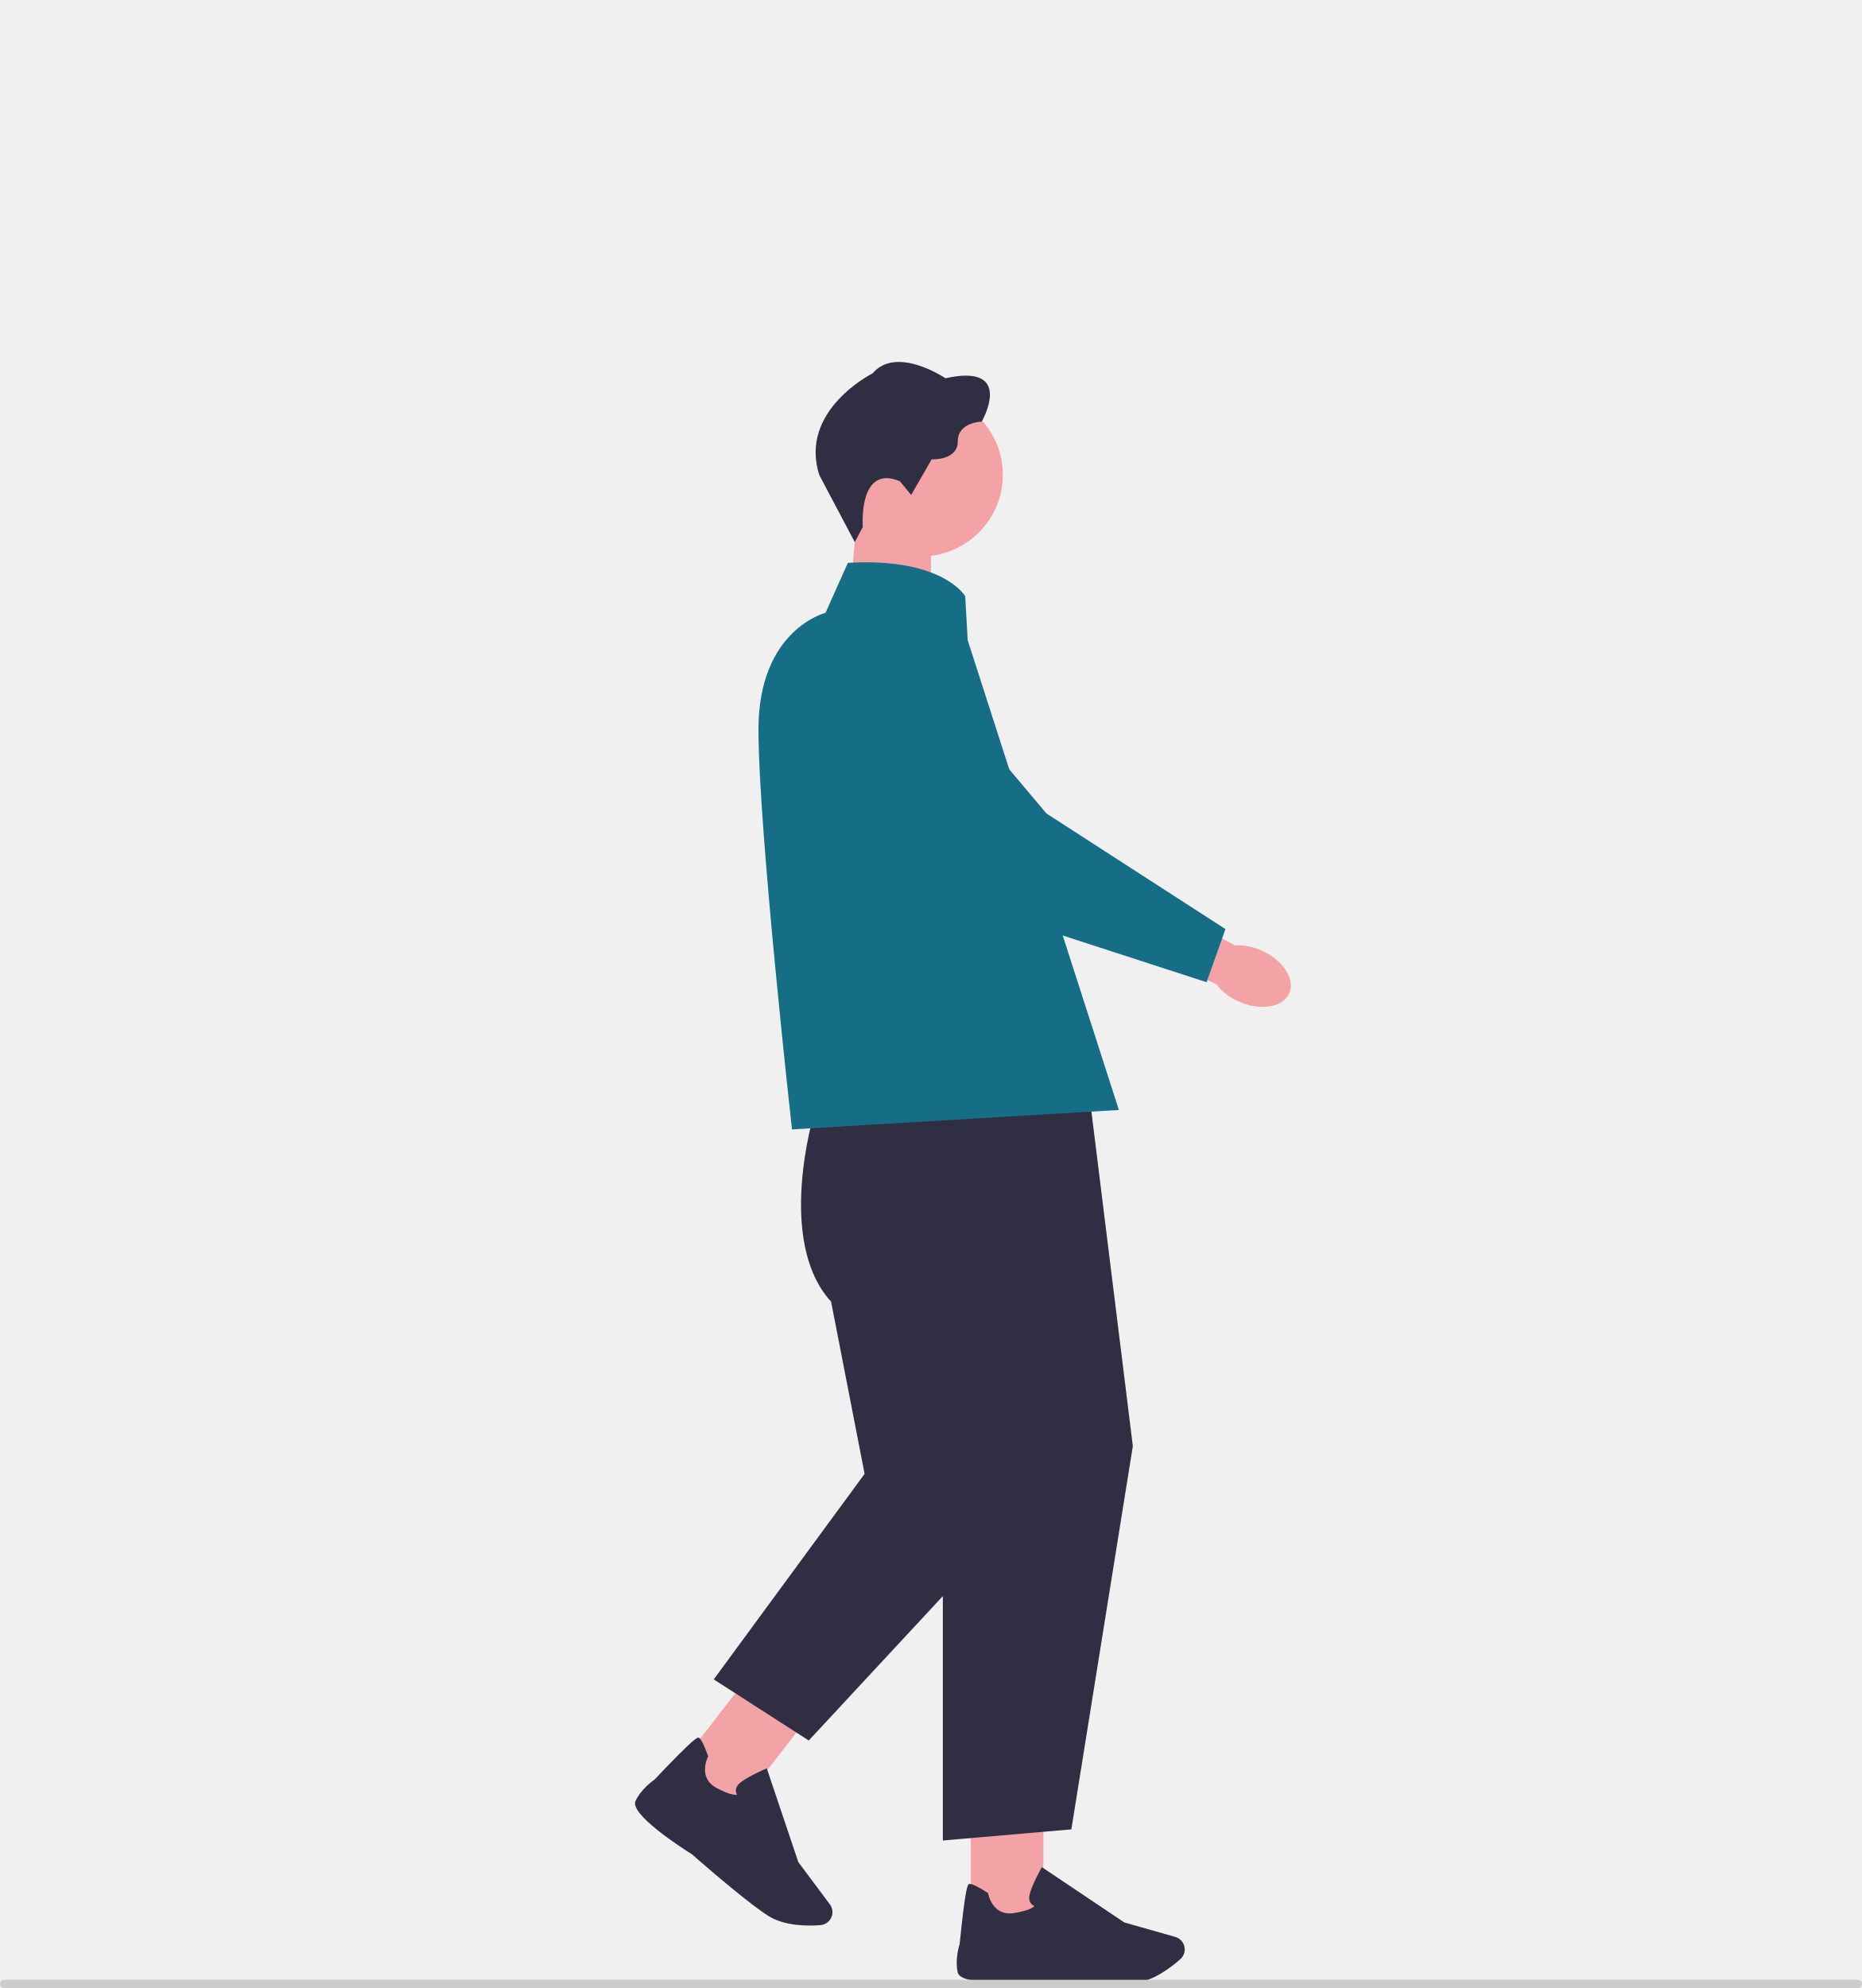
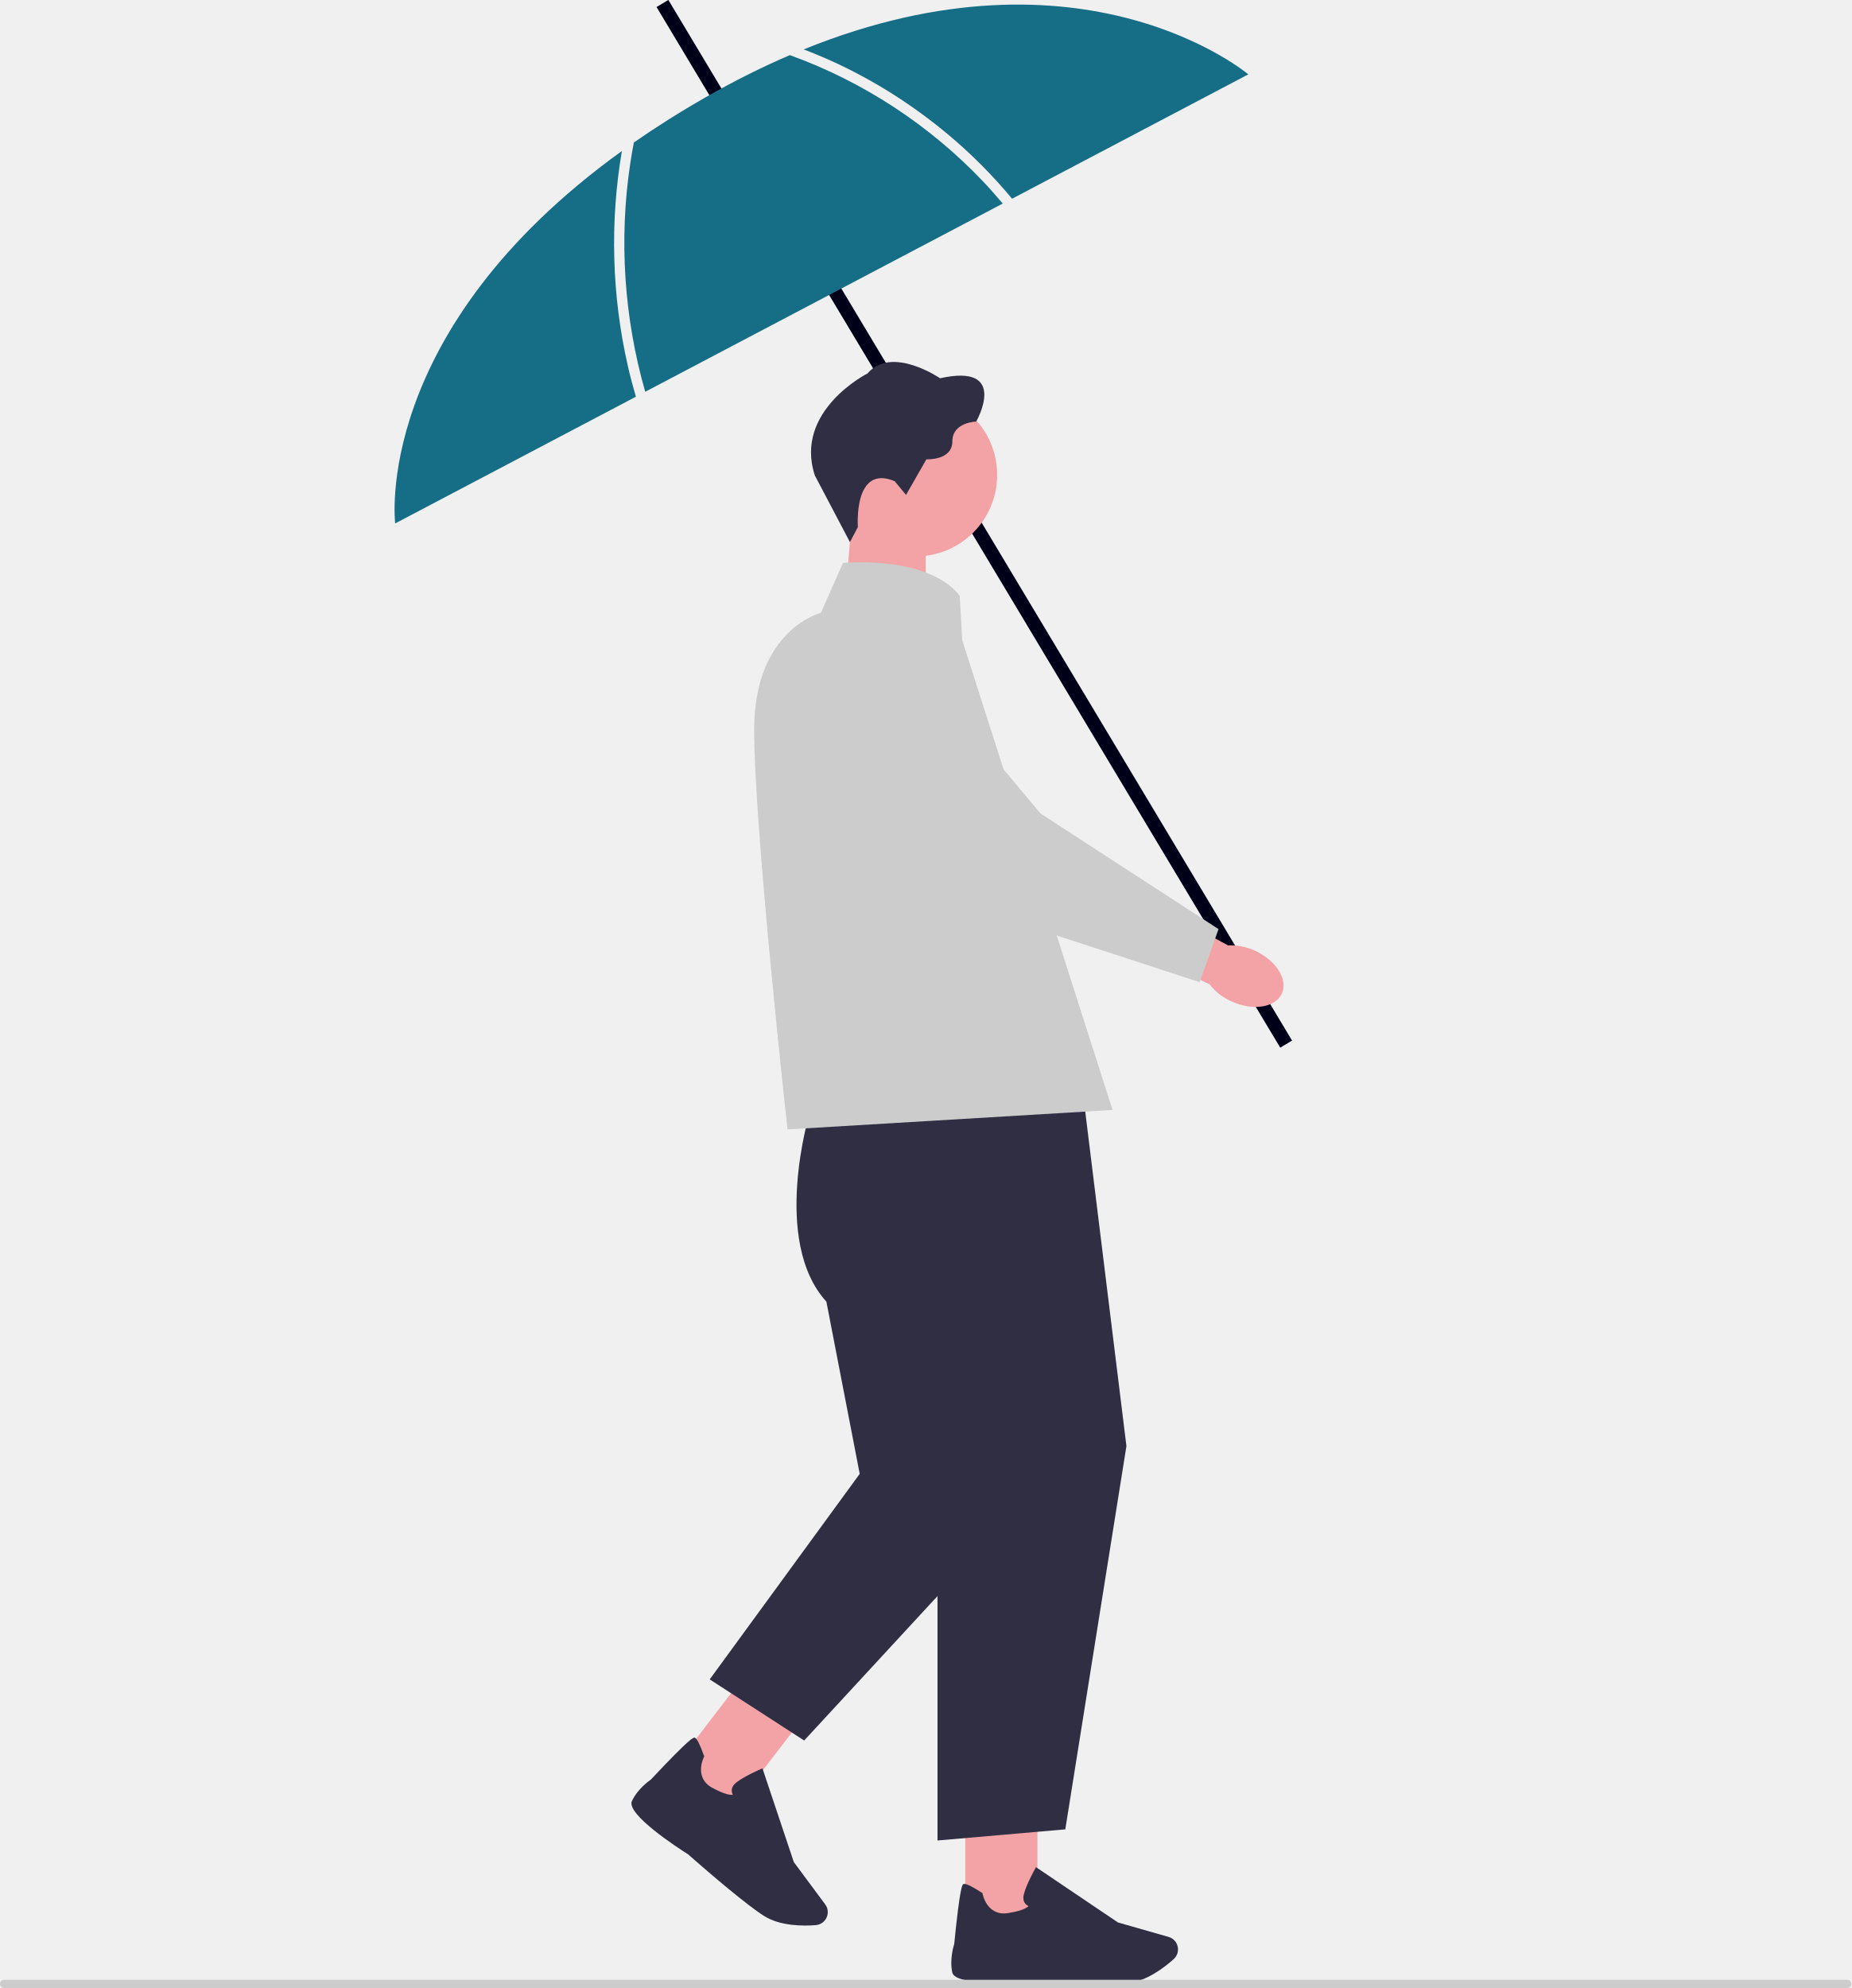
- <svg xmlns="http://www.w3.org/2000/svg" width="400" height="427" viewBox="0 0 400 427" fill="none">
-   <g clip-path="url(#clip0_758_1228)">
-     <path d="M182.315 132.038L200 137.82V112.516H183.952L182.315 132.038Z" fill="#F3A3A6" />
-     <path d="M197.813 119.519C207.547 119.519 215.438 111.676 215.438 102.001C215.438 92.326 207.547 84.483 197.813 84.483C188.079 84.483 180.188 92.326 180.188 102.001C180.188 111.676 188.079 119.519 197.813 119.519Z" fill="#F3A3A6" />
-     <path d="M193.326 103.376L195.751 106.305L200.148 98.659C200.148 98.659 205.758 98.947 205.758 94.806C205.758 90.665 210.906 90.554 210.906 90.554C210.906 90.554 218.19 77.909 203.102 81.244C203.102 81.244 192.634 74.116 187.433 80.209C187.433 80.209 171.475 88.195 176.043 102.105L183.632 116.443L185.35 113.196C185.35 113.196 184.309 99.576 193.333 103.369L193.326 103.376Z" fill="#2F2E43" />
-     <path d="M208.556 412.825H224.135V390.855H208.556V412.825Z" fill="#F3A3A6" />
-     <path d="M222.409 425.41C219.746 425.647 206.413 426.697 205.744 423.658C205.134 420.87 206.034 417.957 206.16 417.557C207.44 404.883 207.916 404.742 208.206 404.661C208.66 404.528 209.985 405.157 212.135 406.532L212.269 406.621L212.298 406.776C212.336 406.976 213.288 411.627 217.804 410.91C220.899 410.422 221.903 409.741 222.223 409.408C221.963 409.29 221.635 409.083 221.405 408.728C221.07 408.211 221.01 407.545 221.234 406.746C221.814 404.639 223.555 401.526 223.629 401.4L223.83 401.045L241.537 412.921L252.474 416.027C253.3 416.263 253.962 416.847 254.297 417.631C254.758 418.726 254.475 419.997 253.582 420.796C251.596 422.571 247.653 425.61 243.509 425.987C242.408 426.091 240.949 426.128 239.313 426.128C232.475 426.128 222.491 425.425 222.417 425.41H222.409Z" fill="#2F2E43" />
-     <path d="M145.409 379.938L157.769 389.365L171.225 371.935L158.865 362.509L145.409 379.938Z" fill="#F3A3A6" />
-     <path d="M148.679 398.302C146.417 396.882 135.198 389.643 136.53 386.833C137.75 384.252 140.25 382.477 140.599 382.248C149.379 372.968 149.84 373.145 150.123 373.249C150.569 373.419 151.231 374.713 152.094 377.109L152.146 377.257L152.072 377.397C151.983 377.575 149.892 381.849 153.902 384.008C156.655 385.494 157.868 385.561 158.329 385.494C158.195 385.243 158.061 384.88 158.098 384.459C158.15 383.845 158.507 383.283 159.177 382.78C160.925 381.464 164.214 380.044 164.355 379.985L164.727 379.823L171.505 399.958L178.283 409.039C178.796 409.726 178.96 410.591 178.744 411.42C178.439 412.573 177.435 413.409 176.237 413.497C173.573 413.705 168.581 413.727 165.069 411.523C164.139 410.939 162.956 410.089 161.654 409.098C156.231 404.957 148.739 398.361 148.687 398.309L148.679 398.302Z" fill="#2F2E43" />
-     <path d="M0 426.12C0 426.608 0.394 427 0.885 427H399.115C399.606 427 400 426.608 400 426.12C400 425.632 399.606 425.24 399.115 425.24H0.885C0.394 425.24 0 425.632 0 426.12Z" fill="#CCCCCC" />
-     <path d="M233.762 233.048L174.942 239.015C174.942 239.015 166.542 266.456 178.543 279.582L185.745 316.569L153.336 360.715L173.744 373.84L202.552 342.82V395.314L230.161 392.926L243.367 310.602L233.762 233.048Z" fill="#2F2E43" />
-     <path d="M207.35 128.052C207.35 128.052 202.552 119.703 182.144 120.894L177.345 131.631C177.345 131.631 162.941 135.21 162.941 156.684C162.941 178.158 170.143 242.587 170.143 242.587L240.369 238.409L207.886 137.495L207.358 128.044L207.35 128.052Z" fill="#166D86" />
-     <path d="M271.185 204.231C275.776 206.331 278.343 210.457 276.922 213.452C275.501 216.447 270.62 217.172 266.03 215.079C264.184 214.265 262.57 213.016 261.328 211.419L241.991 202.279L246.753 193.065L265.315 203.055C267.354 202.967 269.378 203.366 271.2 204.231H271.185Z" fill="#F3A3A6" />
-     <path d="M259.207 210.967L212.529 195.816L212.477 195.764L176.921 163.065C171.475 158.059 170.657 149.785 175.024 143.817C177.695 140.164 181.832 137.983 186.37 137.828C190.909 137.672 195.186 139.573 198.103 143.033L224.805 174.727L263.262 199.558L259.207 210.967Z" fill="#166D86" />
-   </g>
-   <defs>
-     <clipPath id="clip0_758_1228">
-       <rect width="400" height="427" fill="white" />
-     </clipPath>
-   </defs>
+ <svg xmlns="http://www.w3.org/2000/svg" width="244" height="262" viewBox="0 0 244 262" fill="none">
+   <path d="M88.085 -0.007L86.527 0.926L168.726 138.071L170.283 137.138L88.085 -0.007Z" fill="#000019" />
+   <path d="M111.213 81.016L122.001 84.564V69.038H112.211L111.213 81.016Z" fill="#F3A3A6" />
+   <path d="M120.665 73.335C126.603 73.335 131.417 68.522 131.417 62.586C131.417 56.65 126.603 51.837 120.665 51.837C114.728 51.837 109.914 56.65 109.914 62.586C109.914 68.522 114.728 73.335 120.665 73.335Z" fill="#F3A3A6" />
+   <path d="M117.929 63.43L119.408 65.227L122.091 60.535C122.091 60.535 125.512 60.712 125.512 58.171C125.512 55.63 128.653 55.562 128.653 55.562C128.653 55.562 133.096 47.804 123.892 49.85C123.892 49.85 117.507 45.476 114.334 49.215C114.334 49.215 104.6 54.115 107.386 62.65L112.015 71.447L113.064 69.455C113.064 69.455 112.428 61.098 117.933 63.425L117.929 63.43Z" fill="#2F2E43" />
+   <path d="M127.219 253.302H136.723V239.822H127.219V253.302Z" fill="#F3A3A6" />
+   <path d="M135.669 261.025C134.044 261.17 125.912 261.814 125.503 259.949C125.131 258.239 125.68 256.451 125.757 256.206C126.538 248.429 126.828 248.343 127.005 248.293C127.282 248.211 128.09 248.597 129.402 249.441L129.483 249.496L129.501 249.591C129.524 249.713 130.105 252.567 132.86 252.127C134.748 251.828 135.36 251.41 135.556 251.206C135.397 251.133 135.197 251.006 135.056 250.789C134.852 250.471 134.816 250.063 134.952 249.573C135.306 248.28 136.368 246.369 136.413 246.292L136.536 246.074L147.337 253.361L154.009 255.267C154.512 255.412 154.916 255.77 155.12 256.251C155.402 256.923 155.229 257.703 154.685 258.193C153.473 259.282 151.068 261.147 148.54 261.378C147.868 261.442 146.979 261.465 145.98 261.465C141.809 261.465 135.719 261.034 135.674 261.025H135.669Z" fill="#2F2E43" />
+   <path d="M88.699 233.124L96.238 238.907L104.446 228.213L96.907 222.429L88.699 233.124Z" fill="#F3A3A6" />
+   <path d="M90.697 244.391C89.317 243.52 82.473 239.078 83.285 237.354C84.03 235.77 85.555 234.682 85.768 234.541C91.123 228.847 91.405 228.956 91.577 229.019C91.849 229.123 92.253 229.917 92.78 231.388L92.811 231.478L92.766 231.564C92.712 231.673 91.436 234.296 93.883 235.621C95.562 236.533 96.302 236.574 96.583 236.533C96.501 236.378 96.419 236.156 96.442 235.897C96.474 235.521 96.692 235.176 97.1 234.868C98.167 234.06 100.173 233.189 100.259 233.152L100.486 233.053L104.62 245.407L108.755 250.979C109.068 251.401 109.168 251.932 109.036 252.44C108.85 253.148 108.237 253.661 107.507 253.715C105.882 253.842 102.837 253.856 100.695 252.504C100.127 252.145 99.406 251.623 98.612 251.015C95.303 248.475 90.733 244.427 90.701 244.396L90.697 244.391Z" fill="#2F2E43" />
+   <path d="M0 261.46C0 261.759 0.241 262 0.54 262H243.46C243.759 262 244 261.759 244 261.46C244 261.161 243.759 260.92 243.46 260.92H0.54C0.241 260.92 0 261.161 0 261.46Z" fill="#CCCCCC" />
+   <path d="M142.595 142.994L106.715 146.655C106.715 146.655 101.591 163.493 108.911 171.546L113.304 194.241L93.535 221.328L105.984 229.382L123.556 210.348V242.558L140.398 241.092L148.454 190.58L142.595 142.994Z" fill="#2F2E43" />
+   <path d="M126.484 78.57C126.484 78.57 123.557 73.448 111.108 74.178L108.181 80.766C108.181 80.766 99.394 82.963 99.394 96.138C99.394 109.314 103.788 148.847 103.788 148.847L146.625 146.283L126.811 84.365L126.488 78.566L126.484 78.57Z" fill="#CCCCCC" />
+   <path d="M83.066 21.524C81.55 31.552 82.244 41.892 85.035 51.633L132.152 26.828C131.331 25.853 130.491 24.896 129.615 23.97C122.549 16.515 113.749 10.744 104.092 7.264C100.543 8.789 96.858 10.613 93.041 12.795C89.592 14.764 86.433 16.765 83.538 18.779C83.361 19.691 83.202 20.603 83.066 21.52V21.524Z" fill="#166D86" />
+   <path d="M109.78 8.122C115.226 10.617 120.318 13.857 124.916 17.695C127.993 20.263 130.824 23.112 133.384 26.189L164.517 9.8C164.517 9.8 142.892 -8.485 105.918 6.511C107.22 7.01 108.509 7.545 109.776 8.126L109.78 8.122Z" fill="#166D86" />
+   <path d="M82.746 48.23C80.627 38.952 80.364 29.269 81.961 19.9C48.931 43.711 52.081 68.984 52.081 68.984L83.808 52.282C83.418 50.944 83.055 49.596 82.742 48.235L82.746 48.23Z" fill="#166D86" />
+   <path d="M165.424 125.313C168.224 126.601 169.79 129.133 168.923 130.971C168.056 132.808 165.079 133.253 162.279 131.969C161.153 131.47 160.168 130.703 159.41 129.723L147.615 124.115L150.52 118.462L161.843 124.591C163.086 124.537 164.321 124.782 165.433 125.313H165.424Z" fill="#F3A3A6" />
+   <path d="M158.115 129.446L129.642 120.149L129.61 120.118L107.921 100.054C104.599 96.982 104.1 91.905 106.764 88.244C108.393 86.002 110.916 84.664 113.685 84.569C116.453 84.473 119.063 85.639 120.842 87.763L137.13 107.209L160.589 122.445L158.115 129.446Z" fill="#CCCCCC" />
</svg>
